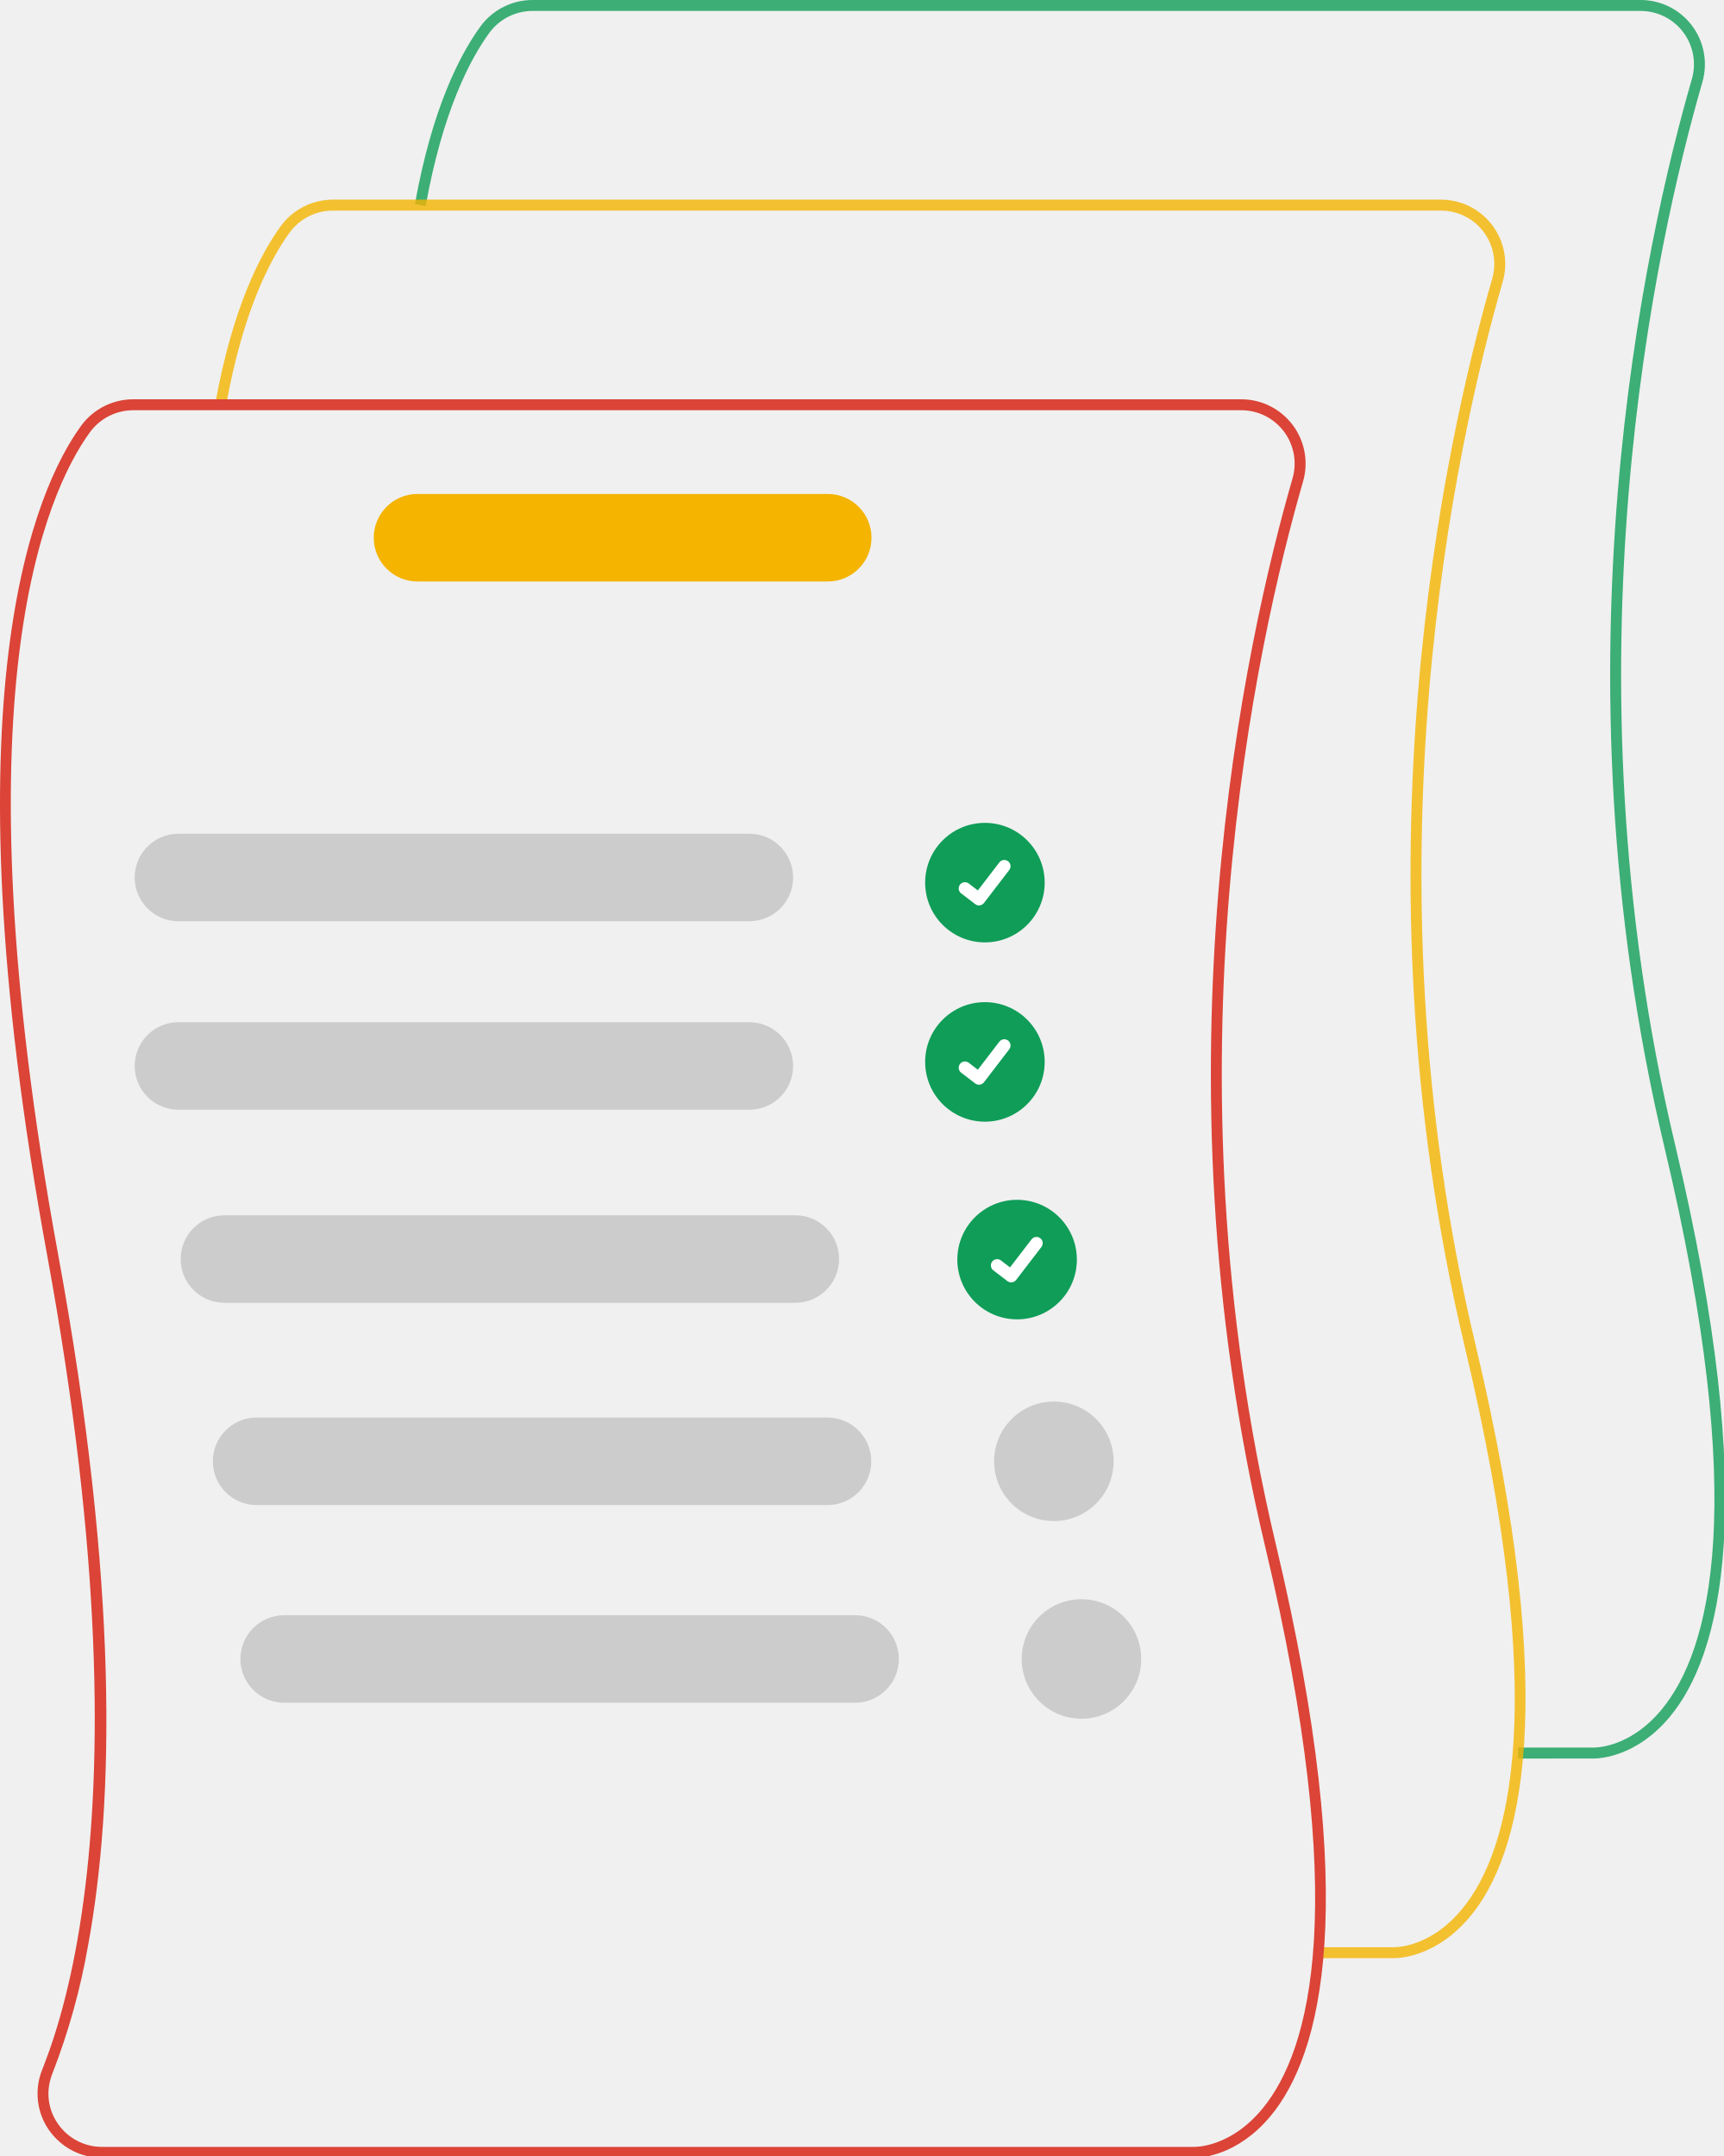
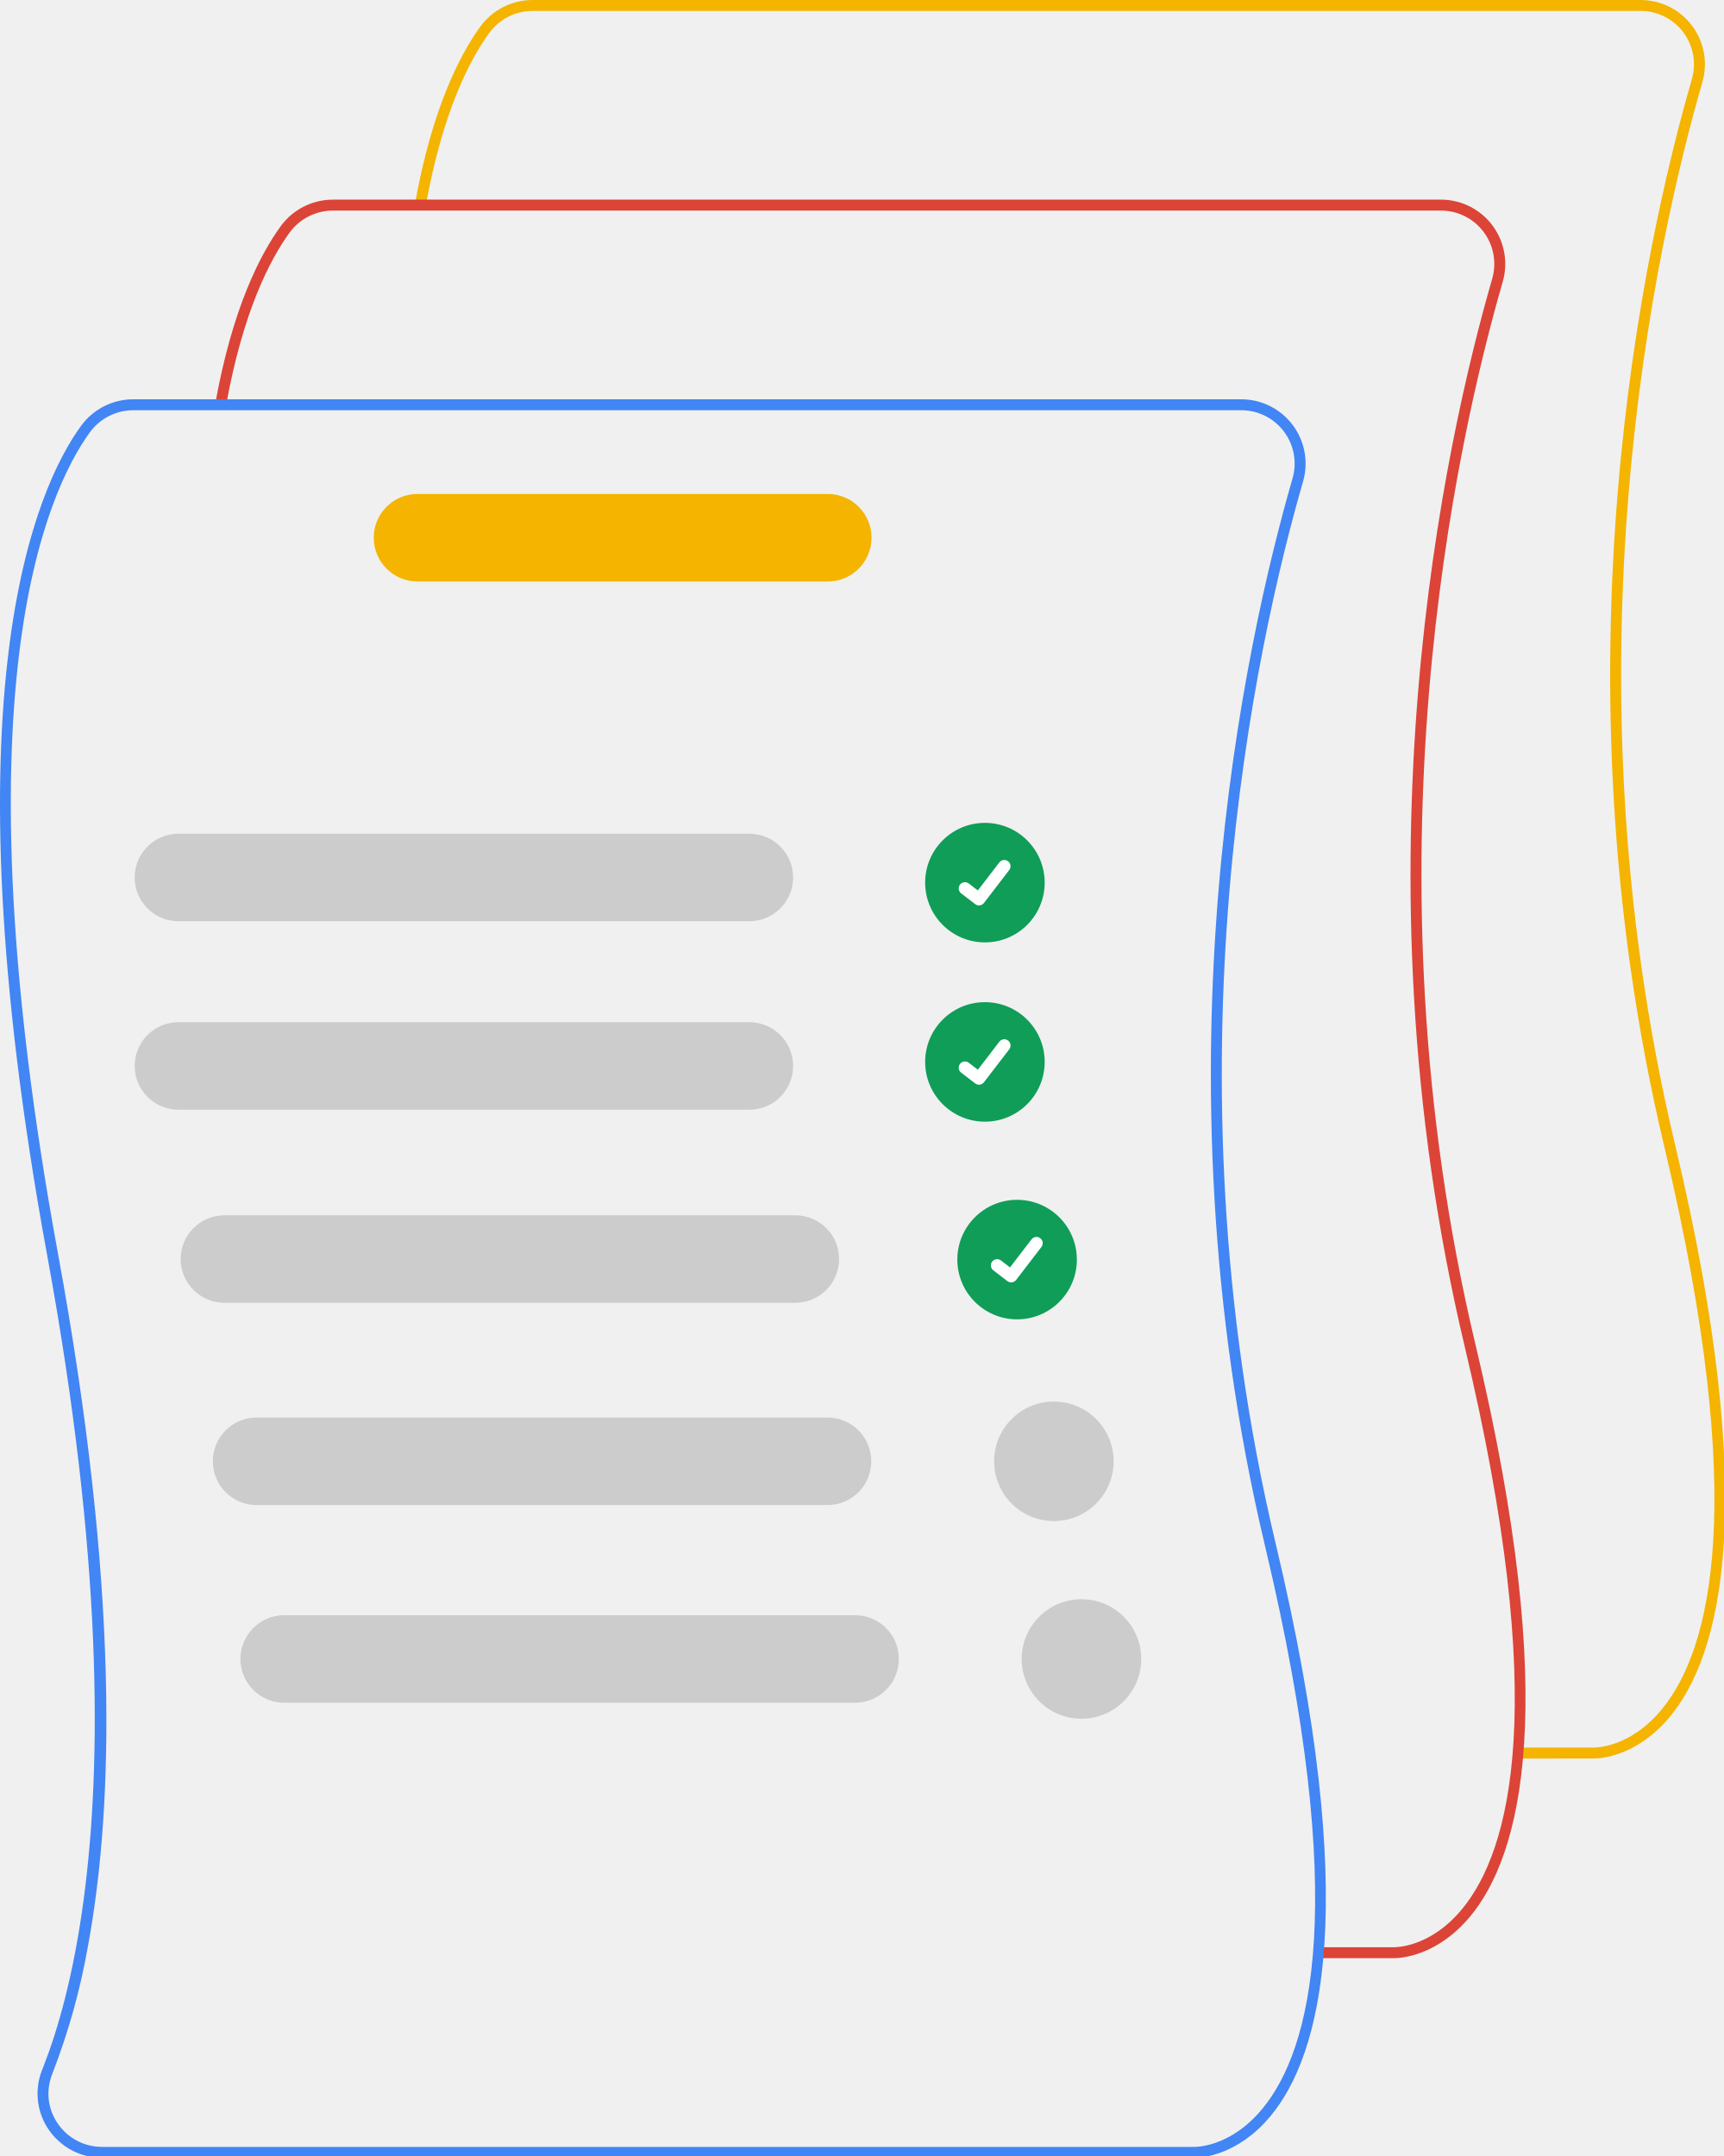
<svg xmlns="http://www.w3.org/2000/svg" width="375" height="469">
  <g>
-     <rect fill="none" id="canvas_background" height="471" width="377" y="-1" x="-1" />
+     <rect x="-1" y="-1" width="377" height="471" id="canvas_background" fill="none" />
  </g>
  <g>
-     <circle id="svg_22" fill="#0f9d58" r="13" cy="192" cx="214.244" />
-     <path id="svg_23" fill="#fff" d="m212.955,196.959a1.348,1.348 0 0 1 -0.811,-0.269l-0.015,-0.011l-3.055,-2.339a1.357,1.357 0 1 1 1.651,-2.155l1.979,1.517l4.676,-6.099a1.357,1.357 0 0 1 1.903,-0.251l-0.029,0.039l0.03,-0.039a1.359,1.359 0 0 1 0.251,1.903l-5.501,7.173a1.358,1.358 0 0 1 -1.08,0.53z" />
-     <circle id="svg_24" fill="#0f9d58" r="13" cy="231" cx="214.244" />
-     <path id="svg_25" fill="#fff" d="m212.955,235.959a1.348,1.348 0 0 1 -0.811,-0.269l-0.015,-0.011l-3.055,-2.339a1.357,1.357 0 1 1 1.651,-2.155l1.979,1.517l4.676,-6.099a1.357,1.357 0 0 1 1.903,-0.251l-0.029,0.039l0.03,-0.039a1.359,1.359 0 0 1 0.251,1.903l-5.501,7.173a1.358,1.358 0 0 1 -1.08,0.53z" />
-     <circle id="svg_26" fill="#0f9d58" r="13" cy="274" cx="221.244" />
-     <path id="svg_27" fill="#fff" d="m219.955,278.959a1.348,1.348 0 0 1 -0.811,-0.269l-0.015,-0.011l-3.055,-2.339a1.357,1.357 0 1 1 1.651,-2.155l1.979,1.517l4.676,-6.099a1.357,1.357 0 0 1 1.903,-0.251l-0.029,0.039l0.03,-0.039a1.359,1.359 0 0 1 0.251,1.903l-5.501,7.173a1.358,1.358 0 0 1 -1.08,0.53z" />
-     <path id="svg_28" fill="#0f9d58" d="m346.6,382.539c-0.135,0 -0.22,-0.003 -0.249,-0.005l-16.14,0.002l0,-2.38l16.198,0c0.375,0.013 8.027,0.229 15.076,-8.325c10.506,-12.749 19.133,-44.31 0.573,-122.264c-24.957,-104.821 -4.142,-197.424 5.966,-232.372a11.604,11.604 0 0 0 -11.164,-14.816l-241.034,0a11.656,11.656 0 0 0 -9.399,4.784c-4.282,5.89 -10.158,17.205 -13.835,37.665l-2.342,-0.421c3.757,-20.904 9.824,-32.552 14.252,-38.643a14.041,14.041 0 0 1 11.324,-5.765l241.034,0a13.984,13.984 0 0 1 13.451,17.856c-10.056,34.767 -30.763,126.89 -5.937,231.16c18.821,79.051 9.773,111.295 -1.131,124.425c-7.193,8.66 -15.117,9.098 -16.642,9.098z" fill-opacity="0.8" />
-     <path id="svg_29" fill="#f4b400" d="m303.17,425.969c-0.135,0 -0.22,-0.003 -0.249,-0.005l-16.14,0.002l0,-2.38l16.198,0c0.377,0.012 8.027,0.229 15.076,-8.325c10.506,-12.749 19.133,-44.31 0.573,-122.264c-24.957,-104.821 -4.142,-197.424 5.966,-232.372a11.604,11.604 0 0 0 -11.164,-14.816l-241.034,0a11.656,11.656 0 0 0 -9.399,4.784c-4.282,5.89 -10.158,17.205 -13.835,37.665l-2.342,-0.421c3.757,-20.904 9.824,-32.552 14.252,-38.643a14.041,14.041 0 0 1 11.324,-5.765l241.034,0a13.984,13.984 0 0 1 13.451,17.856c-10.056,34.767 -30.763,126.89 -5.937,231.16c18.821,79.051 9.773,111.295 -1.131,124.425c-7.193,8.66 -15.117,9.098 -16.642,9.098z" fill-opacity="0.8" />
-     <path id="svg_30" fill="#db4437" d="m277.514,335.88c-24.83,-104.27 -4.12,-196.4 5.94,-231.16a13.994,13.994 0 0 0 -13.45,-17.86l-241.04,0a14.031,14.031 0 0 0 -11.32,5.76c-9.73,13.38 -29.92,57.75 -7.37,180.52c12.06,65.68 11.88,110.46 7.94,139.96c-2.21,16.61 -5.62,28.37 -8.71,36.3l-0.33,0.84a13.639,13.639 0 0 0 -1,5.05a13.834,13.834 0 0 0 4.53,10.4a13.243,13.243 0 0 0 3.17,2.2a13.412,13.412 0 0 0 3.03,1.11a13.676,13.676 0 0 0 3.27,0.39l237.32,0c0.03,0 0.11,0.01 0.25,0.01c1.52,0 9.45,-0.44 16.64,-9.1c10.9,-13.13 19.95,-45.37 1.13,-124.42zm-2.89,122.81c-7.05,8.56 -14.7,8.34 -15.07,8.33l-237.38,0a11.636,11.636 0 0 1 -9.63,-5.11a11.367,11.367 0 0 1 -1.61,-9.43a9.811,9.811 0 0 1 0.44,-1.36a146.38,146.38 0 0 0 7.81,-28.06c5.64,-30.75 6.69,-78.2 -6.57,-150.35c-22.38,-121.86 -2.59,-165.56 6.95,-178.69a11.681,11.681 0 0 1 9.4,-4.78l241.04,0a11.604,11.604 0 0 1 11.16,14.81c-10.11,34.95 -30.92,127.56 -5.96,232.38c18.56,77.95 9.93,109.51 -0.58,122.26z" />
-     <path id="svg_31" fill="#ccc" d="m163.003,200.4l-124.186,0a9.519,9.519 0 1 1 0,-19.038l124.186,0a9.519,9.519 0 1 1 0,19.038z" />
-     <path id="svg_32" fill="#ccc" d="m163.003,241.4l-124.186,0a9.519,9.519 0 1 1 0,-19.038l124.186,0a9.519,9.519 0 1 1 0,19.038z" />
-     <path id="svg_33" fill="#ccc" d="m173.003,283.4l-124.186,0a9.519,9.519 0 1 1 0,-19.038l124.186,0a9.519,9.519 0 1 1 0,19.038z" />
-     <path id="svg_34" fill="#ccc" d="m180.003,327.4l-124.186,0a9.519,9.519 0 1 1 0,-19.038l124.186,0a9.519,9.519 0 1 1 0,19.038z" />
-     <path id="svg_35" fill="#f4b400" d="m180.056,126.491l-89.239,0a9.519,9.519 0 1 1 0,-19.038l89.239,0a9.519,9.519 0 1 1 0,19.038z" />
-     <circle id="svg_36" fill="#ccc" r="13" cy="317.882" cx="229.244" />
-     <path id="svg_37" fill="#ccc" d="m186.003,370.4l-124.186,0a9.519,9.519 0 1 1 0,-19.038l124.186,0a9.519,9.519 0 1 1 0,19.038z" />
-     <circle id="svg_38" fill="#ccc" r="13" cy="360.882" cx="235.244" />
+     <circle cx="214.244" cy="192" r="13" fill="#0f9d58" id="svg_22" />
+     <path d="m212.955,196.959a1.348,1.348 0 0 1 -0.811,-0.269l-0.015,-0.011l-3.055,-2.339a1.357,1.357 0 1 1 1.651,-2.155l1.979,1.517l4.676,-6.099a1.357,1.357 0 0 1 1.903,-0.251l-0.029,0.039l0.03,-0.039a1.359,1.359 0 0 1 0.251,1.903l-5.501,7.173a1.358,1.358 0 0 1 -1.08,0.53z" fill="#fff" id="svg_23" />
+     <circle cx="214.244" cy="231" r="13" fill="#0f9d58" id="svg_24" />
+     <path d="m212.955,235.959a1.348,1.348 0 0 1 -0.811,-0.269l-0.015,-0.011l-3.055,-2.339a1.357,1.357 0 1 1 1.651,-2.155l1.979,1.517l4.676,-6.099a1.357,1.357 0 0 1 1.903,-0.251l-0.029,0.039l0.03,-0.039a1.359,1.359 0 0 1 0.251,1.903l-5.501,7.173a1.358,1.358 0 0 1 -1.08,0.53z" fill="#fff" id="svg_25" />
+     <circle cx="221.244" cy="274" r="13" fill="#0f9d58" id="svg_26" />
+     <path d="m219.955,278.959a1.348,1.348 0 0 1 -0.811,-0.269l-0.015,-0.011l-3.055,-2.339a1.357,1.357 0 1 1 1.651,-2.155l1.979,1.517l4.676,-6.099a1.357,1.357 0 0 1 1.903,-0.251l-0.029,0.039l0.03,-0.039a1.359,1.359 0 0 1 0.251,1.903l-5.501,7.173a1.358,1.358 0 0 1 -1.08,0.53z" fill="#fff" id="svg_27" />
+     <path d="m346.6,382.539c-0.135,0 -0.22,-0.003 -0.249,-0.005l-16.14,0.002l0,-2.38l16.198,0c0.375,0.013 8.027,0.229 15.076,-8.325c10.506,-12.749 19.133,-44.31 0.573,-122.264c-24.957,-104.821 -4.142,-197.424 5.966,-232.372a11.604,11.604 0 0 0 -11.164,-14.816l-241.034,0a11.656,11.656 0 0 0 -9.399,4.784c-4.282,5.89 -10.158,17.205 -13.835,37.665l-2.342,-0.421c3.757,-20.904 9.824,-32.552 14.252,-38.643a14.041,14.041 0 0 1 11.324,-5.765l241.034,0a13.984,13.984 0 0 1 13.451,17.856c-10.056,34.767 -30.763,126.89 -5.937,231.16c18.821,79.051 9.773,111.295 -1.131,124.425c-7.193,8.66 -15.117,9.098 -16.642,9.098z" fill="#f4b400" id="svg_28" />
+     <path d="m303.17,425.969c-0.135,0 -0.22,-0.003 -0.249,-0.005l-16.14,0.002l0,-2.38l16.198,0c0.377,0.012 8.027,0.229 15.076,-8.325c10.506,-12.749 19.133,-44.31 0.573,-122.264c-24.957,-104.821 -4.142,-197.424 5.966,-232.372a11.604,11.604 0 0 0 -11.164,-14.816l-241.034,0a11.656,11.656 0 0 0 -9.399,4.784c-4.282,5.89 -10.158,17.205 -13.835,37.665l-2.342,-0.421c3.757,-20.904 9.824,-32.552 14.252,-38.643a14.041,14.041 0 0 1 11.324,-5.765l241.034,0a13.984,13.984 0 0 1 13.451,17.856c-10.056,34.767 -30.763,126.89 -5.937,231.16c18.821,79.051 9.773,111.295 -1.131,124.425c-7.193,8.66 -15.117,9.098 -16.642,9.098z" fill="#db4437" id="svg_29" />
+     <path d="m277.514,335.88c-24.83,-104.27 -4.12,-196.4 5.94,-231.16a13.994,13.994 0 0 0 -13.45,-17.86l-241.04,0a14.031,14.031 0 0 0 -11.32,5.76c-9.73,13.38 -29.92,57.75 -7.37,180.52c12.06,65.68 11.88,110.46 7.94,139.96c-2.21,16.61 -5.62,28.37 -8.71,36.3l-0.33,0.84a13.639,13.639 0 0 0 -1,5.05a13.834,13.834 0 0 0 4.53,10.4a13.243,13.243 0 0 0 3.17,2.2a13.412,13.412 0 0 0 3.03,1.11a13.676,13.676 0 0 0 3.27,0.39l237.32,0c0.03,0 0.11,0.01 0.25,0.01c1.52,0 9.45,-0.44 16.64,-9.1c10.9,-13.13 19.95,-45.37 1.13,-124.42zm-2.89,122.81c-7.05,8.56 -14.7,8.34 -15.07,8.33l-237.38,0a11.636,11.636 0 0 1 -9.63,-5.11a11.367,11.367 0 0 1 -1.61,-9.43a9.811,9.811 0 0 1 0.44,-1.36a146.38,146.38 0 0 0 7.81,-28.06c5.64,-30.75 6.69,-78.2 -6.57,-150.35c-22.38,-121.86 -2.59,-165.56 6.95,-178.69a11.681,11.681 0 0 1 9.4,-4.78l241.04,0a11.604,11.604 0 0 1 11.16,14.81c-10.11,34.95 -30.92,127.56 -5.96,232.38c18.56,77.95 9.93,109.51 -0.58,122.26z" fill="#4285f4" id="svg_30" />
+     <path d="m163.003,200.4l-124.186,0a9.519,9.519 0 1 1 0,-19.038l124.186,0a9.519,9.519 0 1 1 0,19.038z" fill="#ccc" id="svg_31" />
+     <path d="m163.003,241.4l-124.186,0a9.519,9.519 0 1 1 0,-19.038l124.186,0a9.519,9.519 0 1 1 0,19.038z" fill="#ccc" id="svg_32" />
+     <path d="m173.003,283.4l-124.186,0a9.519,9.519 0 1 1 0,-19.038l124.186,0a9.519,9.519 0 1 1 0,19.038z" fill="#ccc" id="svg_33" />
+     <path d="m180.003,327.4l-124.186,0a9.519,9.519 0 1 1 0,-19.038l124.186,0a9.519,9.519 0 1 1 0,19.038z" fill="#ccc" id="svg_34" />
+     <path d="m180.056,126.491l-89.239,0a9.519,9.519 0 1 1 0,-19.038l89.239,0a9.519,9.519 0 1 1 0,19.038z" fill="#f4b400" id="svg_35" />
+     <circle cx="229.244" cy="317.882" r="13" fill="#ccc" id="svg_36" />
+     <path d="m186.003,370.4l-124.186,0a9.519,9.519 0 1 1 0,-19.038l124.186,0a9.519,9.519 0 1 1 0,19.038z" fill="#ccc" id="svg_37" />
+     <circle cx="235.244" cy="360.882" r="13" fill="#ccc" id="svg_38" />
  </g>
</svg>
